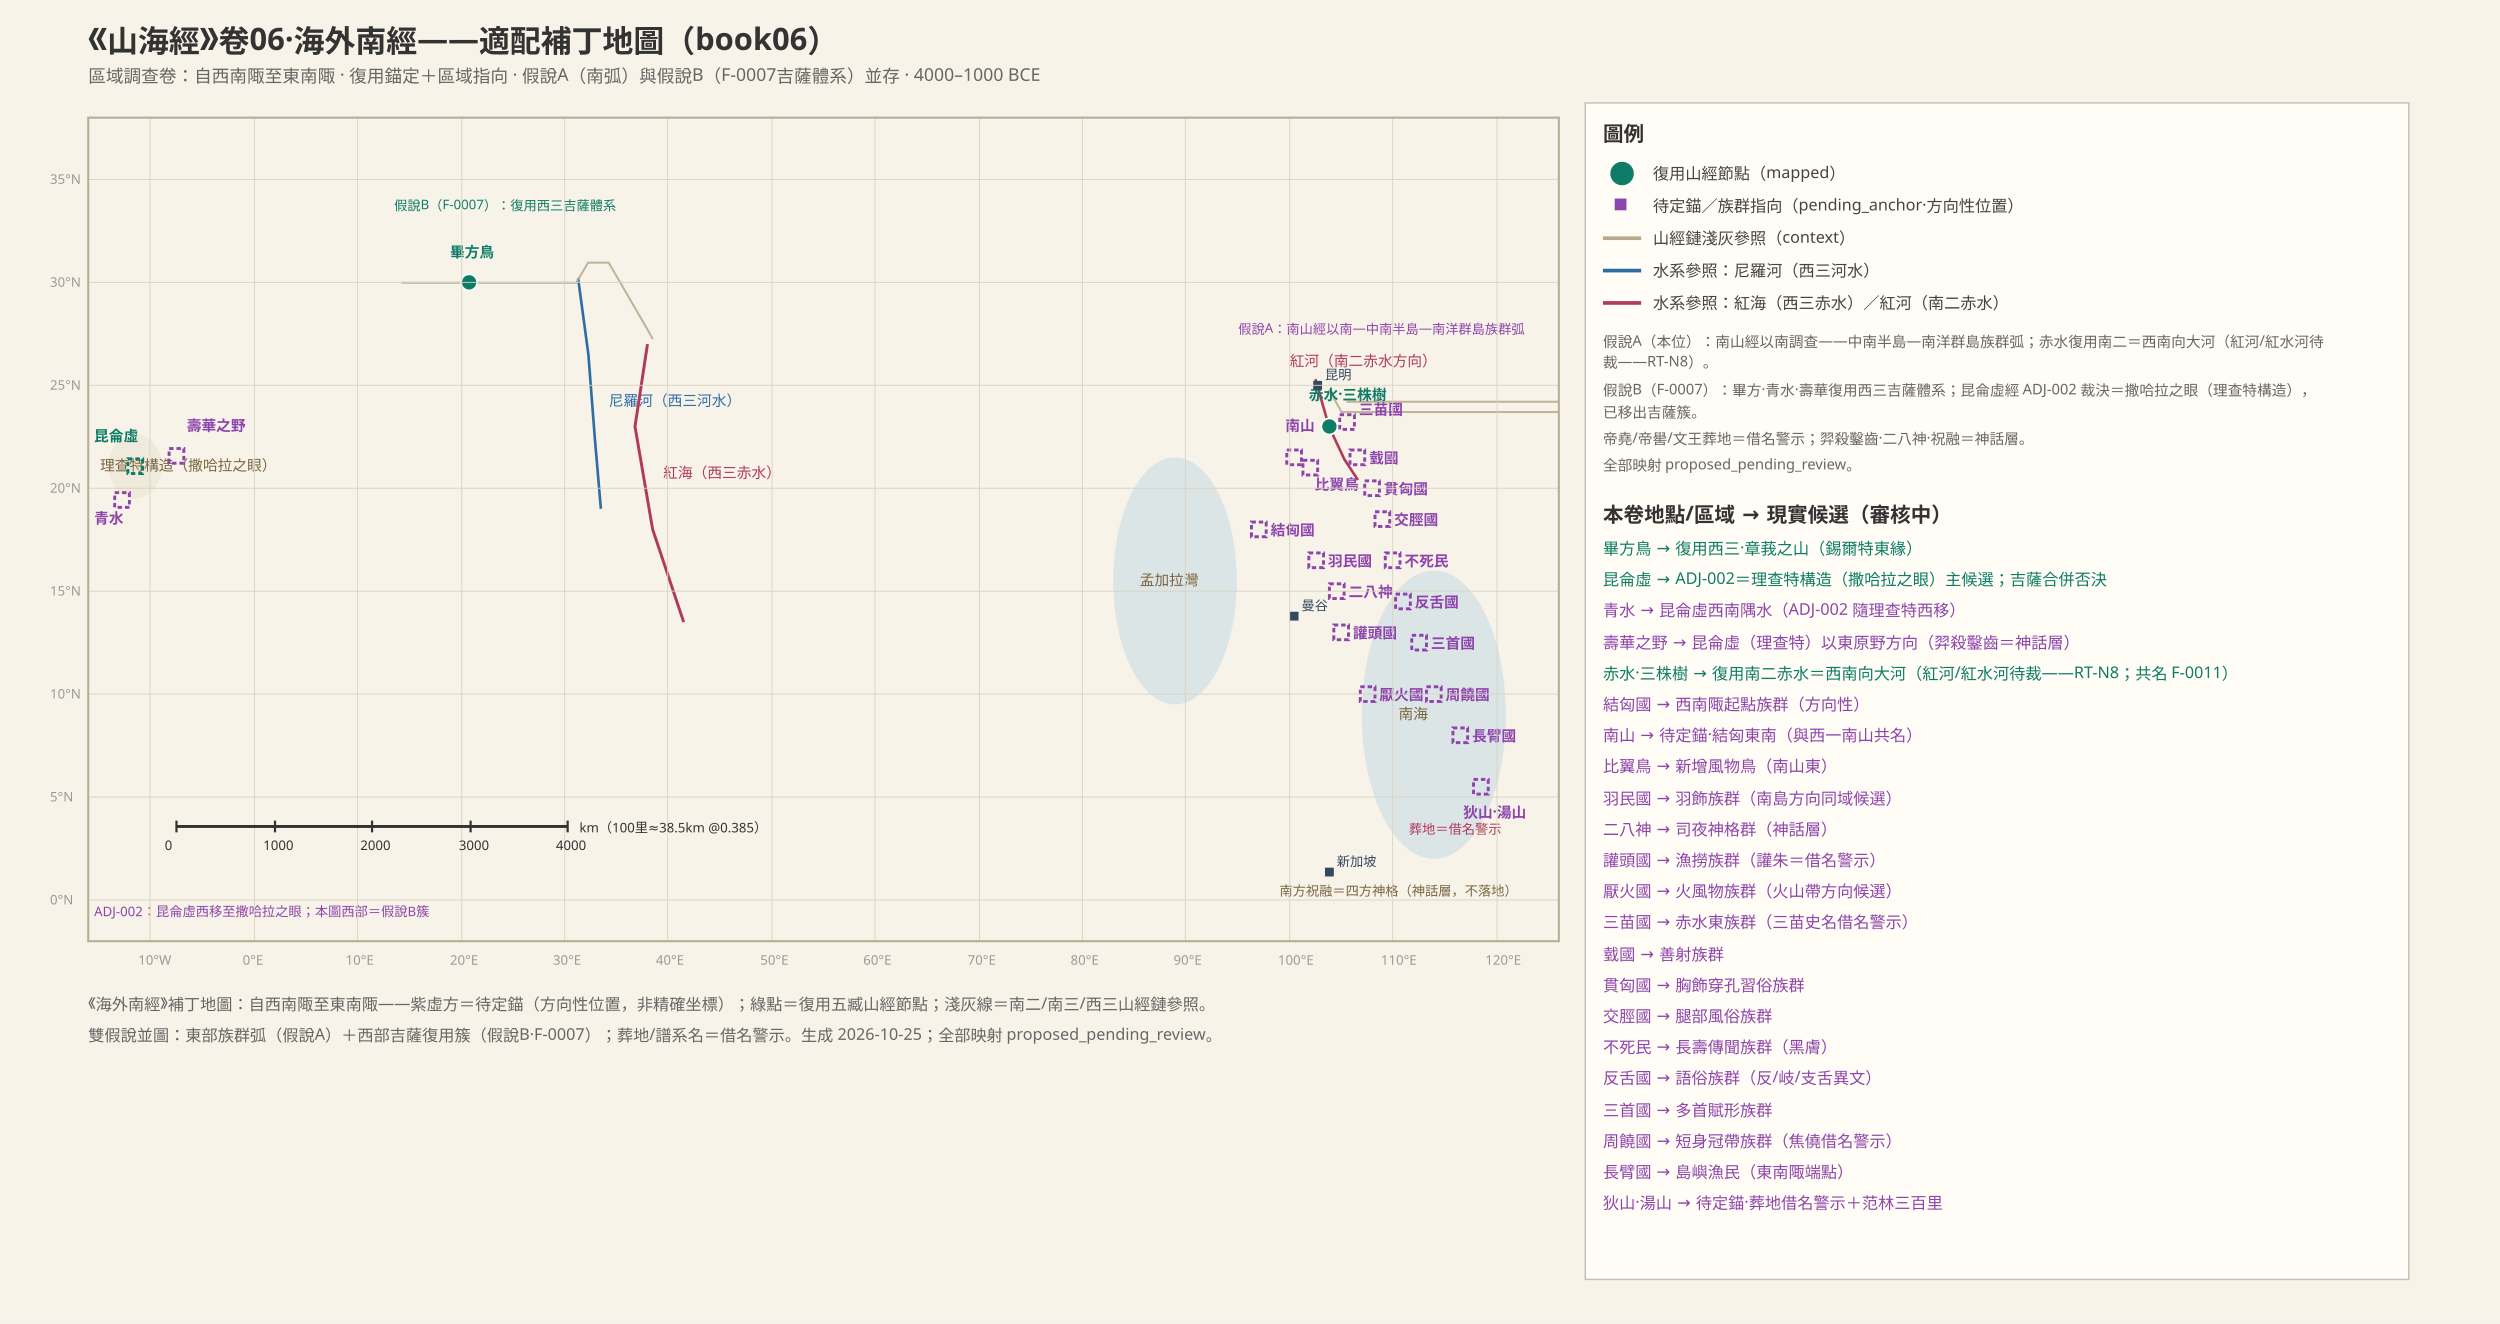
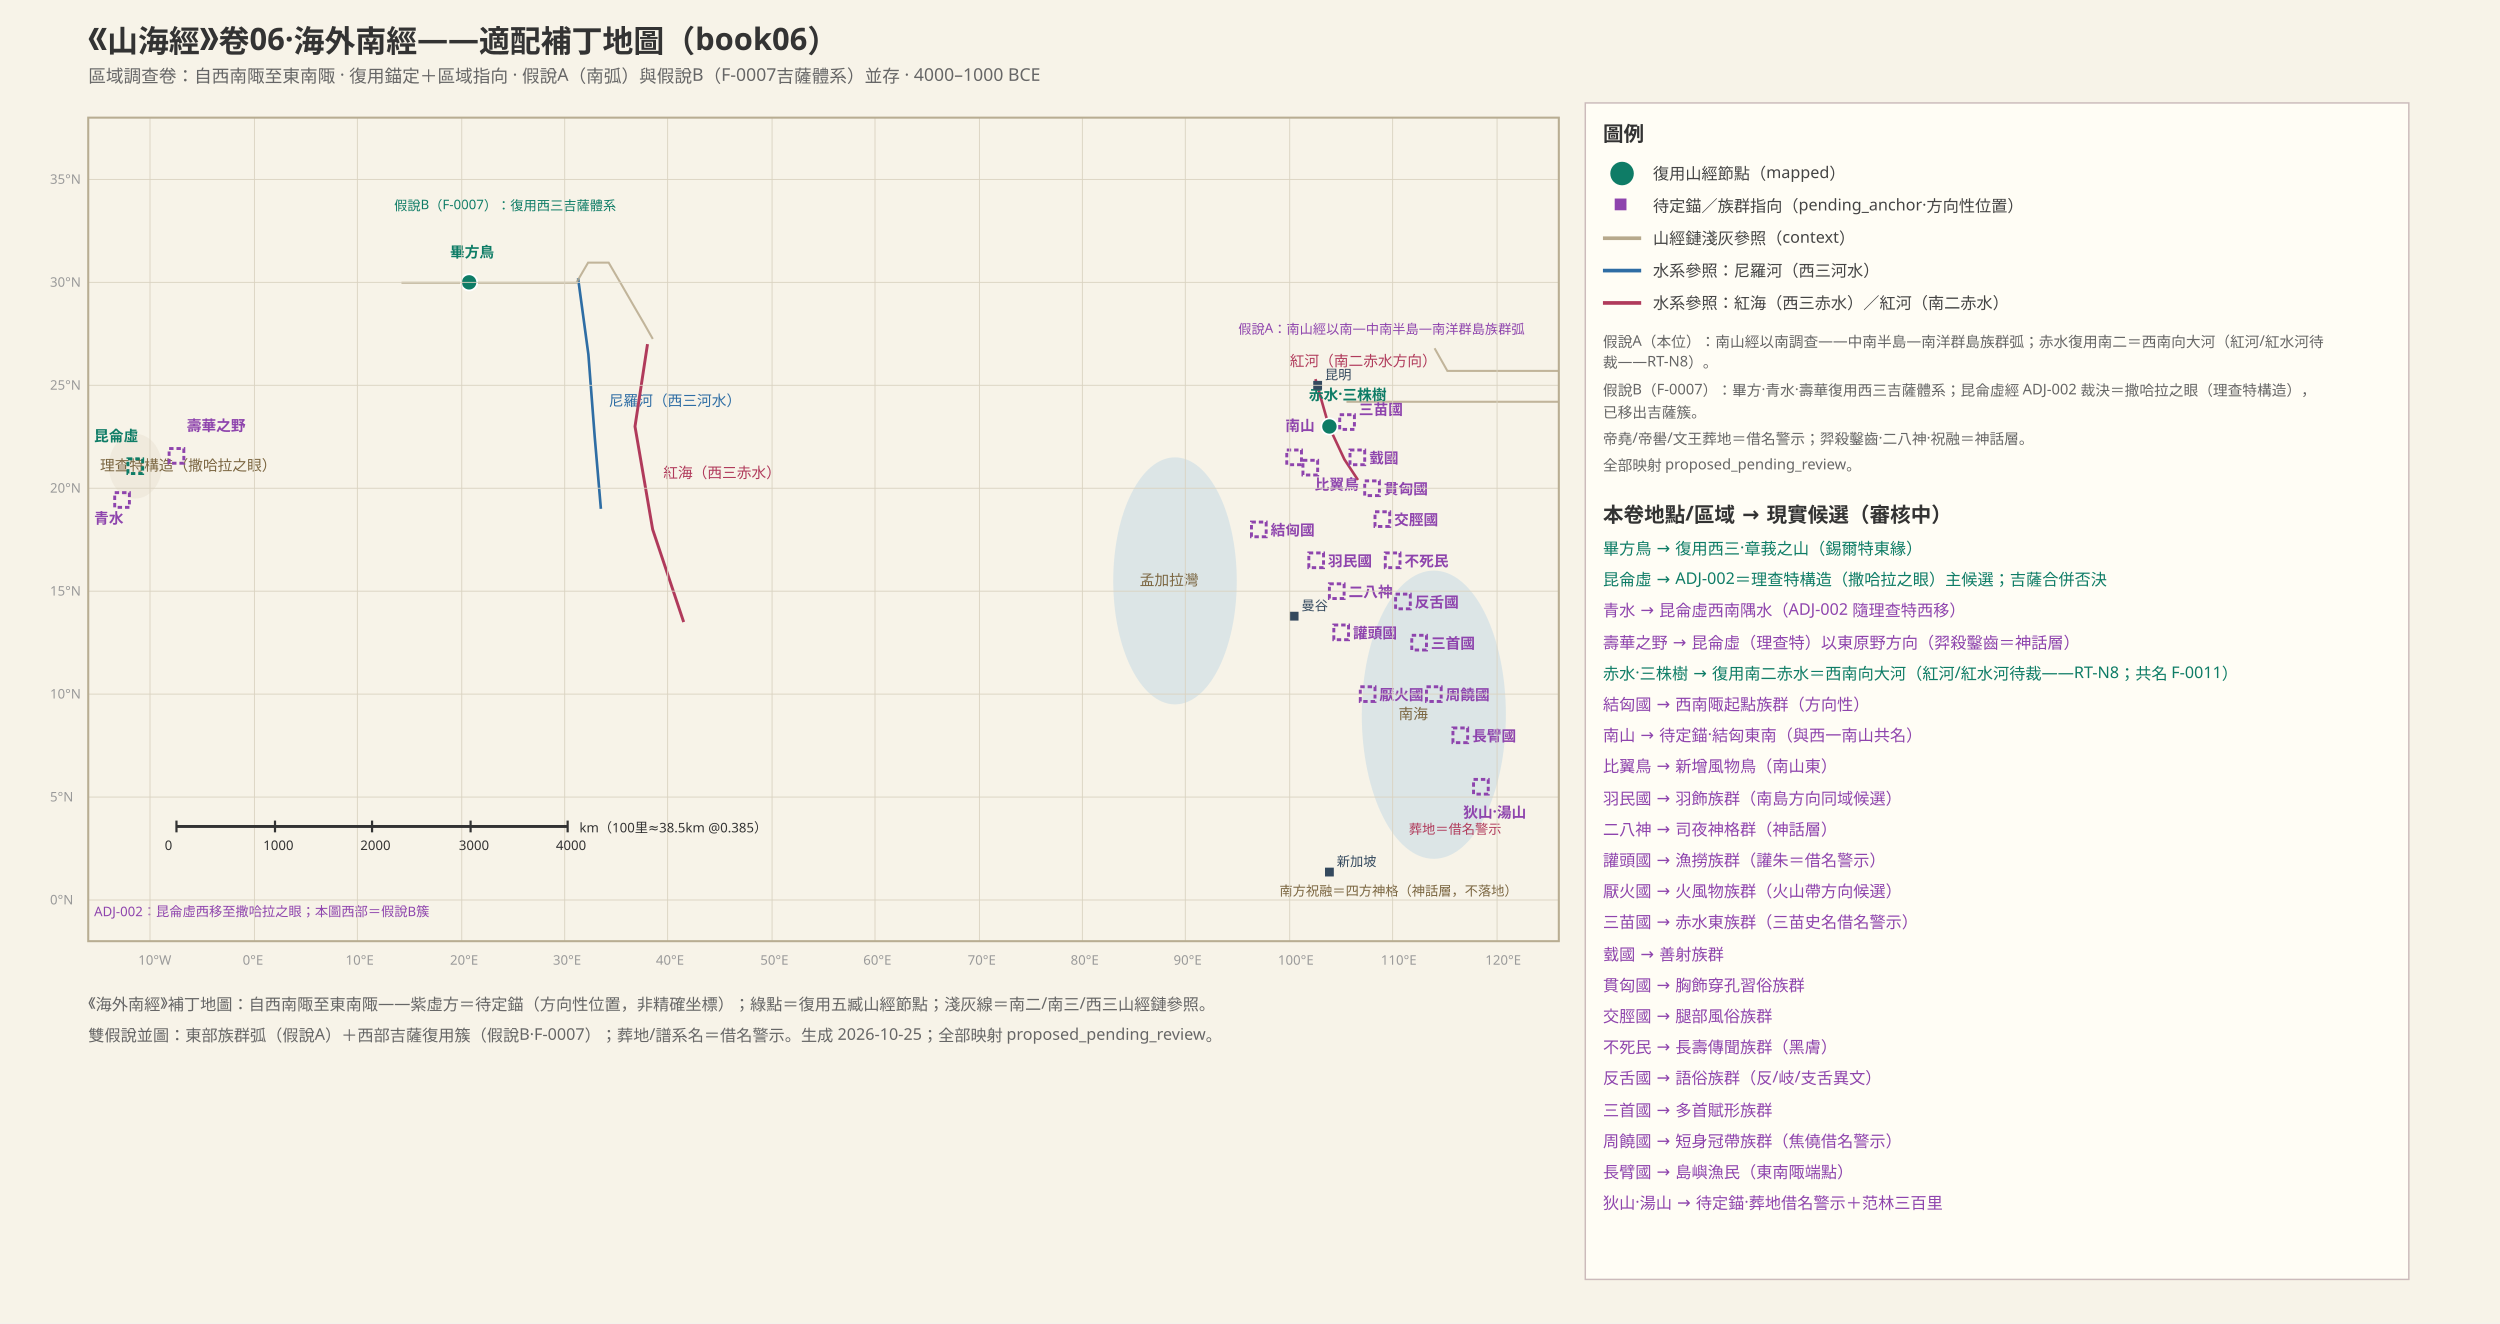
<svg xmlns="http://www.w3.org/2000/svg" width="1700" height="900" font-family="PingFang SC, Hiragino Sans GB, Microsoft YaHei, sans-serif">
  <rect width="1700" height="900" fill="#f7f3e8" />
  <clipPath id="mapclip">
    <rect x="60" y="80" width="1000" height="560" />
  </clipPath>
  <defs>
    <clipPath id="mapclip">
      <rect x="60" y="80" width="1000" height="560" />
    </clipPath>
    <pattern id="sand" width="8" height="8" patternUnits="userSpaceOnUse">
      <rect width="8" height="8" fill="#efe3c0" />
      <circle cx="2" cy="2" r="0.8" fill="#d6b96a" />
      <circle cx="6" cy="6" r="0.8" fill="#d6b96a" />
    </pattern>
  </defs>
  <text x="60" y="34" font-size="21" font-weight="bold" fill="#333">《山海經》卷06·海外南經——適配補丁地圖（book06）</text>
  <text x="60" y="56" font-size="12" fill="#666">區域調查卷：自西南陬至東南陬 · 復用錨定＋區域指向 · 假說A（南弧）與假說B（F-0007吉薩體系）並存 · 4000–1000 BCE</text>
  <g clip-path="url(#mapclip)">
    <polyline points="393.1,189.2 400.1,241.0 404.4,297.0 408.6,346.0" fill="none" stroke="#2e6da4" stroke-width="1.8" />
    <text x="414" y="276" font-size="10" fill="#2e6da4">尼羅河（西三河水）</text>
    <polyline points="440.3,234.0 431.8,290.0 443.8,360.0 464.9,423.0" fill="none" stroke="#b03a5b" stroke-width="2.0" />
    <text x="451" y="325" font-size="10" fill="#b03a5b">紅海（西三赤水）</text>
    <polyline points="894.5,257.8 903.7,290.0 914.2,312.4 923.4,326.4" fill="none" stroke="#b03a5b" stroke-width="1.8" />
    <text x="877" y="249" font-size="10" fill="#b03a5b">紅河（南二赤水方向）</text>
    <ellipse cx="975" cy="486" rx="49" ry="98" fill="#a9cce3" opacity="0.35" />
    <text x="951" y="489" font-size="10" fill="#7a6540">南海</text>
    <ellipse cx="799" cy="395" rx="42" ry="84" fill="#a9cce3" opacity="0.35" />
    <text x="775" y="398" font-size="10" fill="#7a6540">孟加拉灣</text>
    <ellipse cx="92" cy="317" rx="18" ry="22" fill="#e2d9c8" opacity="0.35" />
    <text x="68" y="320" font-size="10" fill="#7a6540">理查特構造（撒哈拉之眼）</text>
-     <polyline points="903.7,264.8 912.2,280.2 921.3,280.2 930.7,280.2 940.6,280.2 951.4,280.2 964.8,280.2 978.2,280.2 991.6,280.2 1005.1,280.2 1018.5,280.2 1031.9,280.2 1042.6,280.2 1053.4,280.2 1066.8,280.2 1080.2,280.2 1093.6,280.2" fill="none" stroke="#b7a98c" stroke-width="1.4" opacity="0.85" />
+     <polyline points="975.5,236.8 984.2,252.2 993.5,252.2 1003.0,252.2 1013.1,252.2 1024.0,252.2 1037.7,252.2 1051.3,252.2 1064.9,252.2 1078.6,252.2 1092.3,252.2 1105.9,252.2 1116.8,252.2 1127.7,252.2 1141.4,252.2 1155.0,252.2 1168.7,252.2" fill="none" stroke="#b7a98c" stroke-width="1.4" opacity="0.85" />
    <polyline points="915.6,273.2 929.0,273.2 942.3,273.2 955.7,273.2 966.4,273.2 977.0,273.2 990.4,273.2 1003.7,273.2 1017.1,273.2 1027.8,273.2 1037.7,273.2 1053.2,273.2 1068.7,273.2" fill="none" stroke="#b7a98c" stroke-width="1.4" opacity="0.85" />
    <polyline points="443.9,230.5 438.0,220.1 430.6,207.4 422.3,193.0 413.9,178.6 408.9,178.6 399.9,178.6 391.9,192.3 381.5,192.3 370.3,192.3 364.6,192.3 354.8,192.3 341.3,192.3 332.9,192.3 327.3,192.3 319.4,192.3 310.9,192.3 305.3,192.3 299.2,192.3 293.8,192.3 283.9,192.3 275.8,192.3 273.0,192.3" fill="none" stroke="#b7a98c" stroke-width="1.4" opacity="0.85" />
    <text x="842" y="227" font-size="9" fill="#8e44ad">假說A：南山經以南—中南半島—南洋群島族群弧</text>
    <text x="268" y="143" font-size="9" fill="#0e7c66">假說B（F-0007）：復用西三吉薩體系</text>
    <text x="870" y="609" font-size="9" fill="#7a6540">南方祝融＝四方神格（神話層，不落地）</text>
    <text x="958" y="567" font-size="9" fill="#b03a5b">葬地＝借名警示</text>
    <text x="64" y="623" font-size="9" fill="#8e44ad">ADJ-002：昆侖虛西移至撒哈拉之眼；本圖西部＝假說B簇</text>
    <circle cx="319" cy="192" r="5.5" fill="#0e7c66" stroke="#fff" stroke-width="1.2" />
    <text x="306" y="175" font-size="10" font-weight="bold" fill="#0e7c66">畢方鳥</text>
    <rect x="87" y="312" width="10" height="10" fill="none" stroke="#0e7c66" stroke-width="2" stroke-dasharray="3 2" />
    <text x="64" y="300" font-size="10" font-weight="bold" fill="#0e7c66">昆侖虛</text>
    <rect x="78" y="335" width="10" height="10" fill="none" stroke="#8e44ad" stroke-width="2" stroke-dasharray="3 2" />
    <text x="64" y="356" font-size="10" font-weight="bold" fill="#8e44ad">青水</text>
    <rect x="115" y="305" width="10" height="10" fill="none" stroke="#8e44ad" stroke-width="2" stroke-dasharray="3 2" />
    <text x="127" y="293" font-size="10" font-weight="bold" fill="#8e44ad">壽華之野</text>
    <circle cx="904" cy="290" r="5.5" fill="#0e7c66" stroke="#fff" stroke-width="1.2" />
    <text x="890" y="272" font-size="10" font-weight="bold" fill="#0e7c66">赤水·三株樹</text>
    <rect x="851" y="355" width="10" height="10" fill="none" stroke="#8e44ad" stroke-width="2" stroke-dasharray="3 2" />
    <text x="864" y="364" font-size="10" font-weight="bold" fill="#8e44ad">結匈國</text>
    <rect x="875" y="306" width="10" height="10" fill="none" stroke="#8e44ad" stroke-width="2" stroke-dasharray="3 2" />
    <text x="874" y="293" font-size="10" font-weight="bold" fill="#8e44ad">南山</text>
    <rect x="886" y="313" width="10" height="10" fill="none" stroke="#8e44ad" stroke-width="2" stroke-dasharray="3 2" />
    <text x="894" y="333" font-size="10" font-weight="bold" fill="#8e44ad">比翼鳥</text>
    <rect x="890" y="376" width="10" height="10" fill="none" stroke="#8e44ad" stroke-width="2" stroke-dasharray="3 2" />
    <text x="903" y="385" font-size="10" font-weight="bold" fill="#8e44ad">羽民國</text>
    <rect x="904" y="397" width="10" height="10" fill="none" stroke="#8e44ad" stroke-width="2" stroke-dasharray="3 2" />
    <text x="917" y="406" font-size="10" font-weight="bold" fill="#8e44ad">二八神</text>
    <rect x="907" y="425" width="10" height="10" fill="none" stroke="#8e44ad" stroke-width="2" stroke-dasharray="3 2" />
    <text x="920" y="434" font-size="10" font-weight="bold" fill="#8e44ad">讙頭國</text>
    <rect x="925" y="467" width="10" height="10" fill="none" stroke="#8e44ad" stroke-width="2" stroke-dasharray="3 2" />
    <text x="938" y="476" font-size="10" font-weight="bold" fill="#8e44ad">厭火國</text>
    <rect x="911" y="282" width="10" height="10" fill="none" stroke="#8e44ad" stroke-width="2" stroke-dasharray="3 2" />
    <text x="924" y="282" font-size="10" font-weight="bold" fill="#8e44ad">三苗國</text>
    <rect x="918" y="306" width="10" height="10" fill="none" stroke="#8e44ad" stroke-width="2" stroke-dasharray="3 2" />
    <text x="931" y="315" font-size="10" font-weight="bold" fill="#8e44ad">臷國</text>
    <rect x="928" y="327" width="10" height="10" fill="none" stroke="#8e44ad" stroke-width="2" stroke-dasharray="3 2" />
    <text x="941" y="336" font-size="10" font-weight="bold" fill="#8e44ad">貫匈國</text>
    <rect x="935" y="348" width="10" height="10" fill="none" stroke="#8e44ad" stroke-width="2" stroke-dasharray="3 2" />
    <text x="948" y="357" font-size="10" font-weight="bold" fill="#8e44ad">交脛國</text>
    <rect x="942" y="376" width="10" height="10" fill="none" stroke="#8e44ad" stroke-width="2" stroke-dasharray="3 2" />
    <text x="955" y="385" font-size="10" font-weight="bold" fill="#8e44ad">不死民</text>
    <rect x="949" y="404" width="10" height="10" fill="none" stroke="#8e44ad" stroke-width="2" stroke-dasharray="3 2" />
    <text x="962" y="413" font-size="10" font-weight="bold" fill="#8e44ad">反舌國</text>
    <rect x="960" y="432" width="10" height="10" fill="none" stroke="#8e44ad" stroke-width="2" stroke-dasharray="3 2" />
    <text x="973" y="441" font-size="10" font-weight="bold" fill="#8e44ad">三首國</text>
    <rect x="970" y="467" width="10" height="10" fill="none" stroke="#8e44ad" stroke-width="2" stroke-dasharray="3 2" />
    <text x="983" y="476" font-size="10" font-weight="bold" fill="#8e44ad">周饒國</text>
    <rect x="988" y="495" width="10" height="10" fill="none" stroke="#8e44ad" stroke-width="2" stroke-dasharray="3 2" />
    <text x="1001" y="504" font-size="10" font-weight="bold" fill="#8e44ad">長臂國</text>
    <rect x="1002" y="530" width="10" height="10" fill="none" stroke="#8e44ad" stroke-width="2" stroke-dasharray="3 2" />
    <text x="995" y="556" font-size="10" font-weight="bold" fill="#8e44ad">狄山·湯山</text>
    <rect x="893" y="259" width="6" height="6" fill="#34495e" />
    <text x="901" y="258" font-size="9" fill="#34495e">昆明</text>
    <rect x="877" y="416" width="6" height="6" fill="#34495e" />
    <text x="885" y="415" font-size="9" fill="#34495e">曼谷</text>
    <rect x="901" y="590" width="6" height="6" fill="#34495e" />
    <text x="909" y="589" font-size="9" fill="#34495e">新加坡</text>
  </g>
  <line x1="102" y1="640" x2="102" y2="80" stroke="#d9d2c0" stroke-width="0.6" />
  <text x="94" y="656" font-size="9" fill="#999">10°W</text>
  <line x1="173" y1="640" x2="173" y2="80" stroke="#d9d2c0" stroke-width="0.6" />
  <text x="165" y="656" font-size="9" fill="#999">0°E</text>
  <line x1="243" y1="640" x2="243" y2="80" stroke="#d9d2c0" stroke-width="0.6" />
  <text x="235" y="656" font-size="9" fill="#999">10°E</text>
  <line x1="314" y1="640" x2="314" y2="80" stroke="#d9d2c0" stroke-width="0.6" />
  <text x="306" y="656" font-size="9" fill="#999">20°E</text>
  <line x1="384" y1="640" x2="384" y2="80" stroke="#d9d2c0" stroke-width="0.6" />
  <text x="376" y="656" font-size="9" fill="#999">30°E</text>
  <line x1="454" y1="640" x2="454" y2="80" stroke="#d9d2c0" stroke-width="0.6" />
  <text x="446" y="656" font-size="9" fill="#999">40°E</text>
  <line x1="525" y1="640" x2="525" y2="80" stroke="#d9d2c0" stroke-width="0.6" />
  <text x="517" y="656" font-size="9" fill="#999">50°E</text>
  <line x1="595" y1="640" x2="595" y2="80" stroke="#d9d2c0" stroke-width="0.6" />
  <text x="587" y="656" font-size="9" fill="#999">60°E</text>
  <line x1="666" y1="640" x2="666" y2="80" stroke="#d9d2c0" stroke-width="0.6" />
  <text x="658" y="656" font-size="9" fill="#999">70°E</text>
  <line x1="736" y1="640" x2="736" y2="80" stroke="#d9d2c0" stroke-width="0.6" />
  <text x="728" y="656" font-size="9" fill="#999">80°E</text>
  <line x1="806" y1="640" x2="806" y2="80" stroke="#d9d2c0" stroke-width="0.6" />
  <text x="798" y="656" font-size="9" fill="#999">90°E</text>
  <line x1="877" y1="640" x2="877" y2="80" stroke="#d9d2c0" stroke-width="0.6" />
  <text x="869" y="656" font-size="9" fill="#999">100°E</text>
  <line x1="947" y1="640" x2="947" y2="80" stroke="#d9d2c0" stroke-width="0.6" />
  <text x="939" y="656" font-size="9" fill="#999">110°E</text>
  <line x1="1018" y1="640" x2="1018" y2="80" stroke="#d9d2c0" stroke-width="0.6" />
  <text x="1010" y="656" font-size="9" fill="#999">120°E</text>
  <line x1="60" y1="612" x2="1060" y2="612" stroke="#d9d2c0" stroke-width="0.6" />
  <text x="34" y="615" font-size="9" fill="#999">0°N</text>
  <line x1="60" y1="542" x2="1060" y2="542" stroke="#d9d2c0" stroke-width="0.6" />
  <text x="34" y="545" font-size="9" fill="#999">5°N</text>
  <line x1="60" y1="472" x2="1060" y2="472" stroke="#d9d2c0" stroke-width="0.6" />
  <text x="34" y="475" font-size="9" fill="#999">10°N</text>
  <line x1="60" y1="402" x2="1060" y2="402" stroke="#d9d2c0" stroke-width="0.6" />
  <text x="34" y="405" font-size="9" fill="#999">15°N</text>
  <line x1="60" y1="332" x2="1060" y2="332" stroke="#d9d2c0" stroke-width="0.6" />
  <text x="34" y="335" font-size="9" fill="#999">20°N</text>
  <line x1="60" y1="262" x2="1060" y2="262" stroke="#d9d2c0" stroke-width="0.6" />
  <text x="34" y="265" font-size="9" fill="#999">25°N</text>
  <line x1="60" y1="192" x2="1060" y2="192" stroke="#d9d2c0" stroke-width="0.6" />
  <text x="34" y="195" font-size="9" fill="#999">30°N</text>
  <line x1="60" y1="122" x2="1060" y2="122" stroke="#d9d2c0" stroke-width="0.6" />
  <text x="34" y="125" font-size="9" fill="#999">35°N</text>
  <rect x="60" y="80" width="1000" height="560" fill="none" stroke="#b8ad92" stroke-width="1.4" />
  <line x1="120" y1="562" x2="386" y2="562" stroke="#333" stroke-width="2" />
  <line x1="120" y1="558" x2="120" y2="566" stroke="#333" stroke-width="1.5" />
  <text x="112" y="578" font-size="9" fill="#333">0</text>
  <line x1="187" y1="558" x2="187" y2="566" stroke="#333" stroke-width="1.5" />
  <text x="179" y="578" font-size="9" fill="#333">1000</text>
  <line x1="253" y1="558" x2="253" y2="566" stroke="#333" stroke-width="1.5" />
  <text x="245" y="578" font-size="9" fill="#333">2000</text>
  <line x1="320" y1="558" x2="320" y2="566" stroke="#333" stroke-width="1.5" />
  <text x="312" y="578" font-size="9" fill="#333">3000</text>
  <line x1="386" y1="558" x2="386" y2="566" stroke="#333" stroke-width="1.5" />
  <text x="378" y="578" font-size="9" fill="#333">4000</text>
  <text x="394" y="566" font-size="9" fill="#333">km（100里≈38.5km @0.385）</text>
  <rect x="1078" y="70" width="560" height="800" fill="#fffdf5" stroke="#cbb" />
  <text x="1090" y="96" font-size="14" font-weight="bold" fill="#333">圖例</text>
  <circle cx="1103" cy="118" r="8" fill="#0e7c66" />
  <text x="1124" y="122" font-size="11" fill="#444">復用山經節點（mapped）</text>
  <rect x="1098" y="135" width="8" height="8" fill="#8e44ad" />
  <text x="1124" y="144" font-size="11" fill="#444">待定錨／族群指向（pending_anchor·方向性位置）</text>
  <line x1="1090" y1="162" x2="1116" y2="162" stroke="#b7a98c" stroke-width="2.5" />
  <text x="1124" y="166" font-size="11" fill="#444">山經鏈淺灰參照（context）</text>
  <line x1="1090" y1="184" x2="1116" y2="184" stroke="#2e6da4" stroke-width="2.5" />
  <text x="1124" y="188" font-size="11" fill="#444">水系參照：尼羅河（西三河水）</text>
  <line x1="1090" y1="206" x2="1116" y2="206" stroke="#b03a5b" stroke-width="2.5" />
  <text x="1124" y="210" font-size="11" fill="#444">水系參照：紅海（西三赤水）／紅河（南二赤水）</text>
  <text x="1090" y="236" font-size="10" fill="#666">假說A（本位）：南山經以南調查——中南半島—南洋群島族群弧；赤水復用南二＝西南向大河（紅河/紅水河待</text>
  <text x="1090" y="250" font-size="10" fill="#666">裁——RT-N8）。</text>
  <text x="1090" y="269" font-size="10" fill="#666">假說B（F-0007）：畢方·青水·壽華復用西三吉薩體系；昆侖虛經 ADJ-002 裁決＝撒哈拉之眼（理查特構造），</text>
  <text x="1090" y="284" font-size="10" fill="#666">已移出吉薩簇。</text>
  <text x="1090" y="302" font-size="10" fill="#666">帝堯/帝嚳/文王葬地＝借名警示；羿殺鑿齒·二八神·祝融＝神話層。</text>
  <text x="1090" y="320" font-size="10" fill="#666">全部映射 proposed_pending_review。</text>
  <text x="1090" y="355.0" font-size="14" font-weight="bold" fill="#333">本卷地點/區域 → 現實候選（審核中）</text>
  <text x="1090" y="377" font-size="11" fill="#0e7c66">畢方鳥 → 復用西三·章莪之山（錫爾特東緣）</text>
  <text x="1090" y="398" font-size="11" fill="#0e7c66">昆侖虛 → ADJ-002＝理查特構造（撒哈拉之眼）主候選；吉薩合併否決</text>
  <text x="1090" y="419" font-size="11" fill="#8e44ad">青水 → 昆侖虛西南隅水（ADJ-002 隨理查特西移）</text>
  <text x="1090" y="441" font-size="11" fill="#8e44ad">壽華之野 → 昆侖虛（理查特）以東原野方向（羿殺鑿齒＝神話層）</text>
  <text x="1090" y="462" font-size="11" fill="#0e7c66">赤水·三株樹 → 復用南二赤水＝西南向大河（紅河/紅水河待裁——RT-N8；共名 F-0011）</text>
  <text x="1090" y="483" font-size="11" fill="#8e44ad">結匈國 → 西南陬起點族群（方向性）</text>
  <text x="1090" y="504" font-size="11" fill="#8e44ad">南山 → 待定錨·結匈東南（與西一南山共名）</text>
  <text x="1090" y="525" font-size="11" fill="#8e44ad">比翼鳥 → 新增風物鳥（南山東）</text>
  <text x="1090" y="547" font-size="11" fill="#8e44ad">羽民國 → 羽飾族群（南島方向同域候選）</text>
  <text x="1090" y="568" font-size="11" fill="#8e44ad">二八神 → 司夜神格群（神話層）</text>
  <text x="1090" y="589" font-size="11" fill="#8e44ad">讙頭國 → 漁撈族群（讙朱＝借名警示）</text>
  <text x="1090" y="610" font-size="11" fill="#8e44ad">厭火國 → 火風物族群（火山帶方向候選）</text>
  <text x="1090" y="631" font-size="11" fill="#8e44ad">三苗國 → 赤水東族群（三苗史名借名警示）</text>
  <text x="1090" y="653" font-size="11" fill="#8e44ad">臷國 → 善射族群</text>
  <text x="1090" y="674" font-size="11" fill="#8e44ad">貫匈國 → 胸飾穿孔習俗族群</text>
  <text x="1090" y="695" font-size="11" fill="#8e44ad">交脛國 → 腿部風俗族群</text>
  <text x="1090" y="716" font-size="11" fill="#8e44ad">不死民 → 長壽傳聞族群（黑膚）</text>
  <text x="1090" y="737" font-size="11" fill="#8e44ad">反舌國 → 語俗族群（反/岐/支舌異文）</text>
  <text x="1090" y="759" font-size="11" fill="#8e44ad">三首國 → 多首賦形族群</text>
  <text x="1090" y="780" font-size="11" fill="#8e44ad">周饒國 → 短身冠帶族群（焦僥借名警示）</text>
  <text x="1090" y="801" font-size="11" fill="#8e44ad">長臂國 → 島嶼漁民（東南陬端點）</text>
  <text x="1090" y="822" font-size="11" fill="#8e44ad">狄山·湯山 → 待定錨·葬地借名警示＋范林三百里</text>
  <text x="60" y="686" font-size="11" fill="#666">《海外南經》補丁地圖：自西南陬至東南陬——紫虛方＝待定錨（方向性位置，非精確坐標）；綠點＝復用五臧山經節點；淺灰線＝南二/南三/西三山經鏈參照。</text>
  <text x="60" y="708" font-size="11" fill="#666">雙假說並圖：東部族群弧（假說A）＋西部吉薩復用簇（假說B·F-0007）；葬地/譜系名＝借名警示。生成 2026-10-25；全部映射 proposed_pending_review。</text>
</svg>
